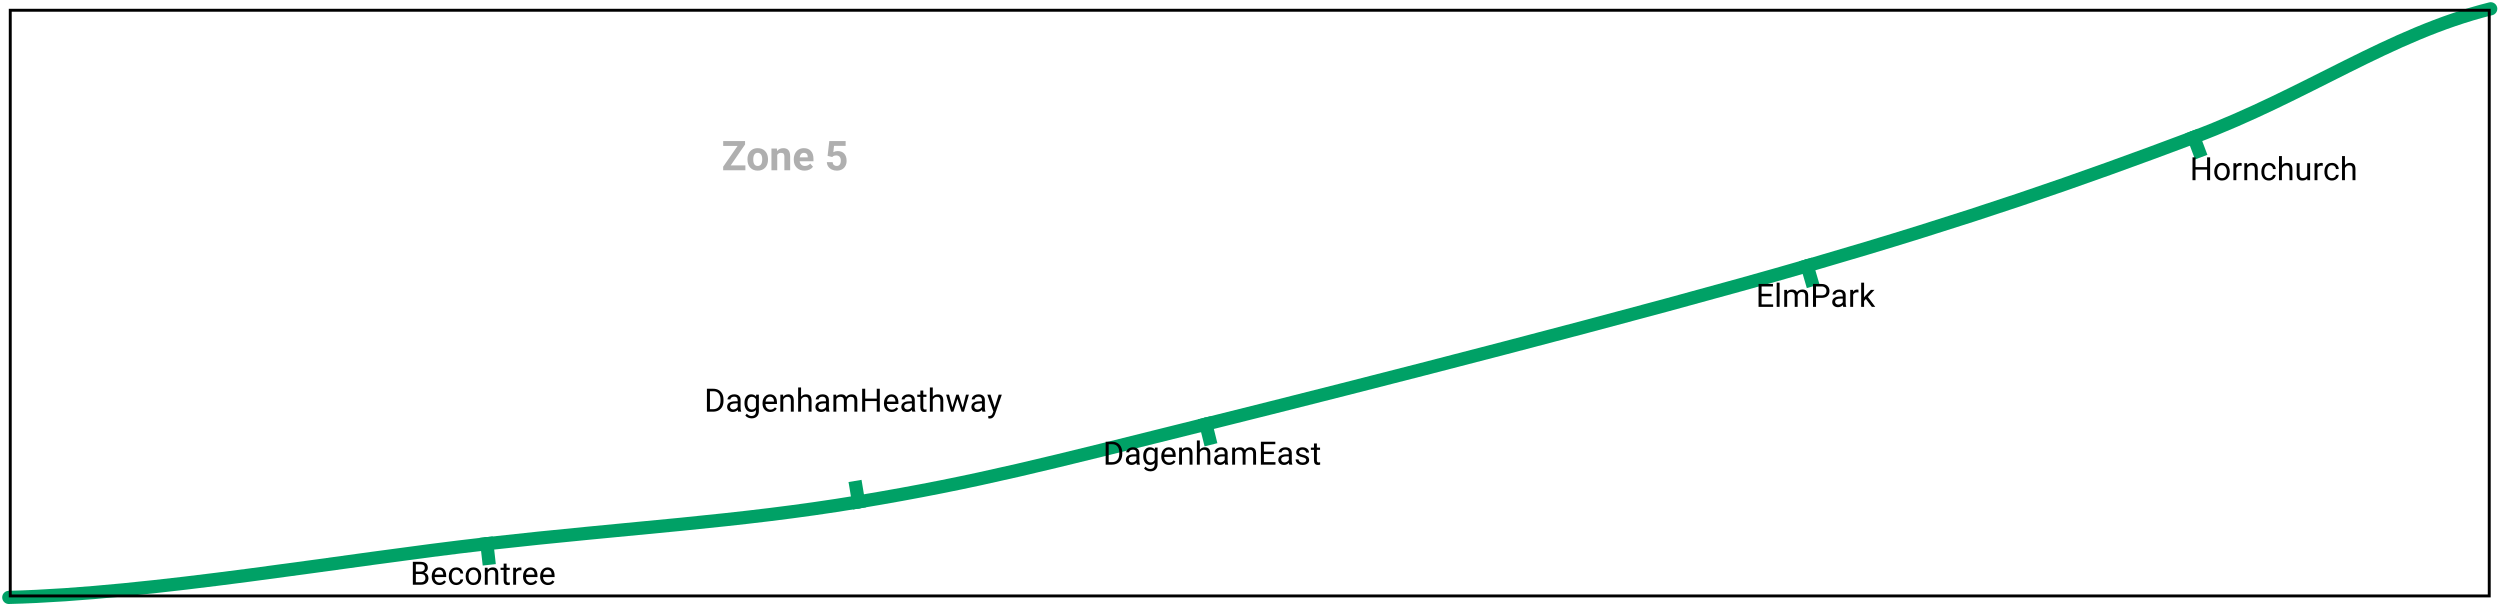
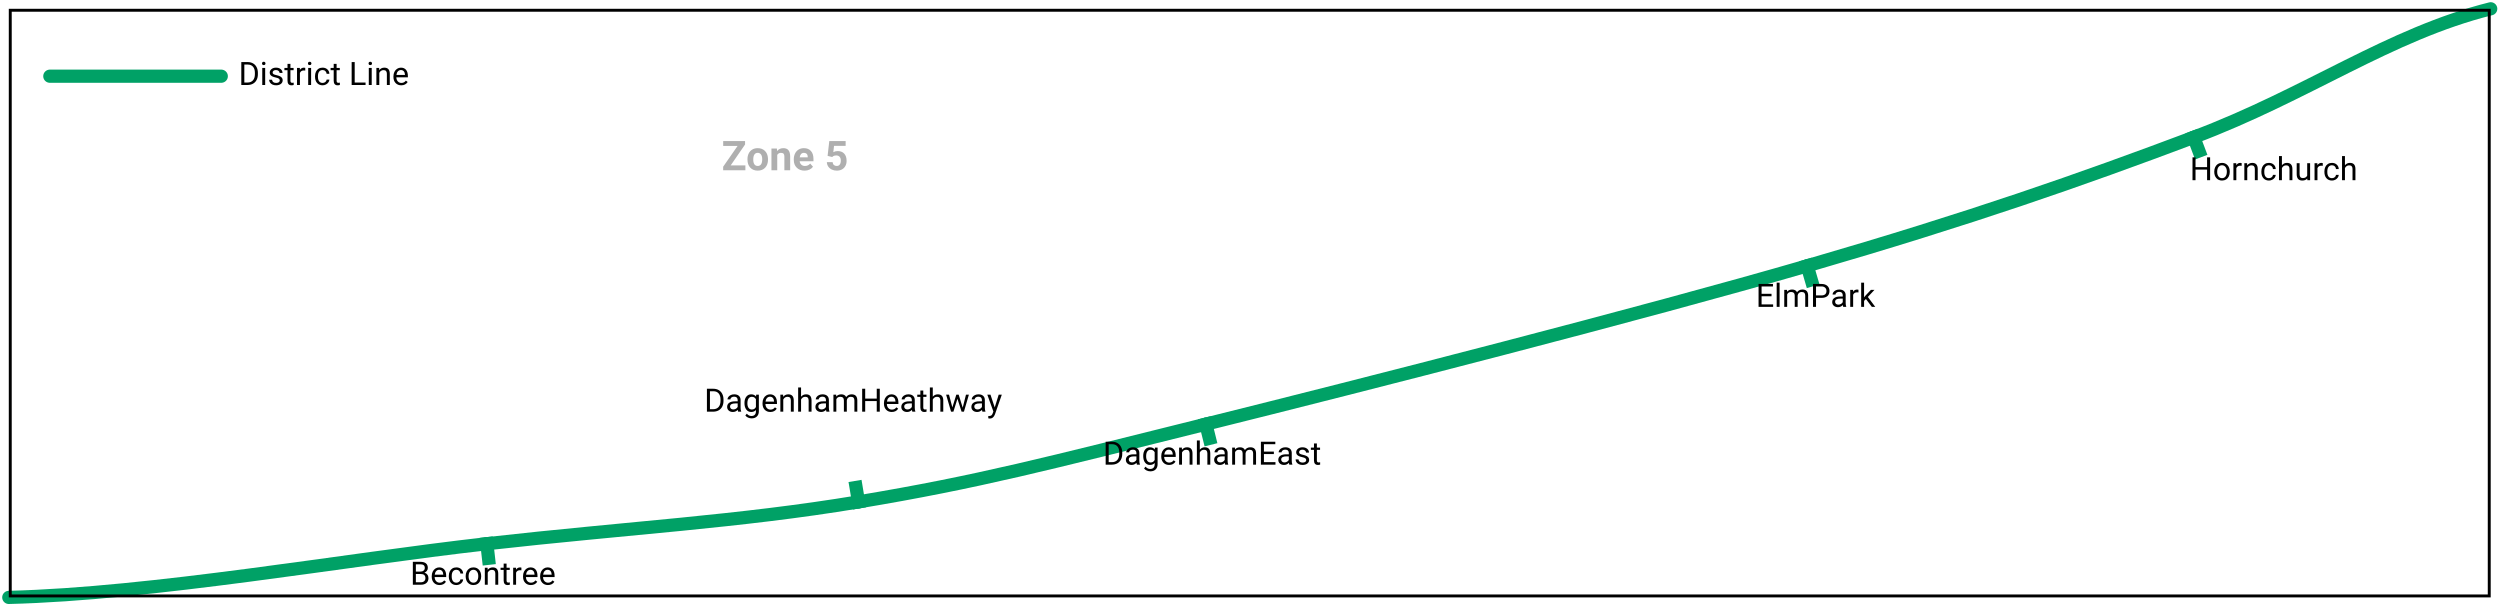
<svg xmlns="http://www.w3.org/2000/svg" width="853" height="207" viewBox="0 0 853 207" fill="none">
  <g id="MapOverview">
    <g id="district_line">
      <path id="path645" d="M3 203.834C51.852 202.648 117.801 190.948 166.122 185.517" stroke="#00A166" stroke-width="4.5" stroke-linecap="round" />
      <path id="path647" d="M166.122 185.516C214.442 180.085 252.036 178.043 292.923 171.243" stroke="#00A166" stroke-width="4.5" stroke-linecap="round" />
      <path id="path649" d="M292.923 171.243C333.809 164.444 357.492 158.144 411.441 144.72" stroke="#00A166" stroke-width="4.5" stroke-linecap="round" />
      <path id="path651" d="M411.441 144.72C465.39 131.296 560.438 107.015 616.617 90.7" stroke="#00A166" stroke-width="4.5" stroke-linecap="round" />
+       <path id="path651_2" d="M17 26C38.5 26 52 26 75.5 26" stroke="#00A166" stroke-width="4.5" stroke-linecap="round" />
      <path id="path653" d="M616.617 90.7C672.796 74.385 709.647 61.447 748.516 46.831" stroke="#00A166" stroke-width="4.5" stroke-linecap="round" />
      <path id="path655" d="M748.516 46.83C787.385 32.214 815.209 11.66 849.83 3" stroke="#00A166" stroke-width="4.5" stroke-linecap="round" />
    </g>
    <path id="line1041" d="M166.124 185.514L166.684 190.484" stroke="#00A166" stroke-width="4.5" stroke-linecap="square" />
    <path id="line1043" d="M292.924 171.244L292.104 166.314" stroke="#00A166" stroke-width="4.5" stroke-linecap="square" />
    <path id="line1053" d="M411.444 144.724L412.644 149.574" stroke="#00A166" stroke-width="4.5" stroke-linecap="square" />
    <path id="line1057" d="M616.614 90.704L618.014 95.504" stroke="#00A166" stroke-width="4.5" stroke-linecap="square" />
    <path id="line1073" d="M748.514 46.834L750.274 51.514" stroke="#00A166" stroke-width="4.5" stroke-linecap="square" />
    <path id="becontree" d="M140.862 199.514V191.694H143.418C144.267 191.694 144.904 191.869 145.331 192.22C145.76 192.571 145.975 193.09 145.975 193.778C145.975 194.143 145.871 194.467 145.664 194.75C145.456 195.029 145.173 195.246 144.815 195.4C145.237 195.518 145.57 195.744 145.814 196.077C146.061 196.406 146.185 196.8 146.185 197.258C146.185 197.96 145.957 198.512 145.502 198.913C145.048 199.314 144.405 199.514 143.574 199.514H140.862ZM141.893 195.856V198.671H143.596C144.076 198.671 144.453 198.547 144.729 198.3C145.008 198.05 145.148 197.706 145.148 197.269C145.148 196.327 144.636 195.856 143.612 195.856H141.893ZM141.893 195.029H143.451C143.902 195.029 144.262 194.917 144.53 194.691C144.802 194.465 144.938 194.159 144.938 193.772C144.938 193.343 144.813 193.031 144.562 192.838C144.312 192.641 143.931 192.542 143.418 192.542H141.893V195.029ZM149.971 199.622C149.183 199.622 148.542 199.364 148.048 198.848C147.554 198.329 147.307 197.636 147.307 196.77V196.587C147.307 196.01 147.416 195.497 147.635 195.045C147.857 194.591 148.165 194.236 148.559 193.982C148.956 193.724 149.386 193.595 149.848 193.595C150.603 193.595 151.19 193.844 151.609 194.342C152.028 194.84 152.238 195.552 152.238 196.479V196.893H148.301C148.315 197.466 148.482 197.93 148.8 198.284C149.123 198.635 149.531 198.811 150.025 198.811C150.376 198.811 150.673 198.739 150.917 198.596C151.16 198.452 151.373 198.263 151.556 198.026L152.163 198.499C151.676 199.247 150.945 199.622 149.971 199.622ZM149.848 194.412C149.447 194.412 149.11 194.558 148.838 194.852C148.566 195.142 148.397 195.55 148.333 196.077H151.244V196.001C151.215 195.497 151.079 195.106 150.836 194.831C150.592 194.551 150.263 194.412 149.848 194.412ZM155.724 198.811C156.078 198.811 156.388 198.703 156.653 198.488C156.918 198.273 157.065 198.005 157.093 197.683H158.033C158.015 198.016 157.901 198.333 157.689 198.633C157.478 198.934 157.195 199.174 156.841 199.353C156.49 199.532 156.118 199.622 155.724 199.622C154.932 199.622 154.302 199.358 153.833 198.832C153.368 198.302 153.135 197.579 153.135 196.662V196.496C153.135 195.93 153.239 195.427 153.446 194.986C153.654 194.546 153.951 194.204 154.338 193.96C154.728 193.717 155.188 193.595 155.718 193.595C156.37 193.595 156.911 193.79 157.34 194.181C157.774 194.571 158.005 195.078 158.033 195.701H157.093C157.065 195.325 156.921 195.017 156.664 194.777C156.409 194.533 156.094 194.412 155.718 194.412C155.213 194.412 154.821 194.594 154.542 194.959C154.266 195.321 154.128 195.846 154.128 196.533V196.721C154.128 197.391 154.266 197.906 154.542 198.268C154.818 198.63 155.212 198.811 155.724 198.811ZM158.887 196.555C158.887 195.985 158.998 195.473 159.22 195.019C159.446 194.564 159.757 194.213 160.155 193.966C160.556 193.719 161.012 193.595 161.524 193.595C162.316 193.595 162.955 193.869 163.442 194.417C163.932 194.965 164.178 195.694 164.178 196.603V196.673C164.178 197.239 164.069 197.747 163.85 198.198C163.635 198.646 163.326 198.995 162.921 199.246C162.52 199.496 162.058 199.622 161.535 199.622C160.747 199.622 160.108 199.348 159.618 198.8C159.131 198.252 158.887 197.527 158.887 196.625V196.555ZM159.886 196.673C159.886 197.317 160.035 197.835 160.332 198.225C160.633 198.615 161.034 198.811 161.535 198.811C162.04 198.811 162.441 198.614 162.738 198.22C163.035 197.822 163.184 197.267 163.184 196.555C163.184 195.917 163.032 195.402 162.728 195.008C162.427 194.61 162.026 194.412 161.524 194.412C161.034 194.412 160.638 194.607 160.337 194.997C160.037 195.387 159.886 195.946 159.886 196.673ZM166.364 193.703L166.396 194.433C166.84 193.875 167.42 193.595 168.136 193.595C169.364 193.595 169.984 194.288 169.995 195.674V199.514H169.001V195.668C168.997 195.25 168.901 194.94 168.711 194.739C168.525 194.539 168.233 194.438 167.835 194.438C167.513 194.438 167.23 194.524 166.987 194.696C166.743 194.868 166.554 195.094 166.417 195.373V199.514H165.424V193.703H166.364ZM172.841 192.295V193.703H173.926V194.471H172.841V198.075C172.841 198.307 172.89 198.483 172.986 198.601C173.083 198.716 173.248 198.773 173.48 198.773C173.595 198.773 173.753 198.751 173.953 198.708V199.514C173.692 199.586 173.438 199.622 173.19 199.622C172.746 199.622 172.412 199.487 172.186 199.219C171.96 198.95 171.848 198.569 171.848 198.075V194.471H170.79V193.703H171.848V192.295H172.841ZM177.901 194.594C177.75 194.569 177.588 194.557 177.412 194.557C176.76 194.557 176.318 194.834 176.085 195.389V199.514H175.092V193.703H176.059L176.075 194.374C176.401 193.855 176.862 193.595 177.46 193.595C177.654 193.595 177.801 193.62 177.901 193.67V194.594ZM181.124 199.622C180.336 199.622 179.695 199.364 179.201 198.848C178.707 198.329 178.459 197.636 178.459 196.77V196.587C178.459 196.01 178.569 195.497 178.787 195.045C179.009 194.591 179.317 194.236 179.711 193.982C180.108 193.724 180.538 193.595 181 193.595C181.756 193.595 182.343 193.844 182.762 194.342C183.181 194.84 183.39 195.552 183.39 196.479V196.893H179.453C179.467 197.466 179.634 197.93 179.953 198.284C180.275 198.635 180.683 198.811 181.177 198.811C181.528 198.811 181.825 198.739 182.069 198.596C182.312 198.452 182.525 198.263 182.708 198.026L183.315 198.499C182.828 199.247 182.097 199.622 181.124 199.622ZM181 194.412C180.599 194.412 180.262 194.558 179.99 194.852C179.718 195.142 179.55 195.55 179.485 196.077H182.396V196.001C182.368 195.497 182.232 195.106 181.988 194.831C181.745 194.551 181.415 194.412 181 194.412ZM186.957 199.622C186.169 199.622 185.528 199.364 185.034 198.848C184.54 198.329 184.292 197.636 184.292 196.77V196.587C184.292 196.01 184.402 195.497 184.62 195.045C184.842 194.591 185.15 194.236 185.544 193.982C185.941 193.724 186.371 193.595 186.833 193.595C187.589 193.595 188.176 193.844 188.595 194.342C189.014 194.84 189.223 195.552 189.223 196.479V196.893H185.286C185.3 197.466 185.467 197.93 185.786 198.284C186.108 198.635 186.516 198.811 187.01 198.811C187.361 198.811 187.658 198.739 187.902 198.596C188.145 198.452 188.358 198.263 188.541 198.026L189.148 198.499C188.661 199.247 187.931 199.622 186.957 199.622ZM186.833 194.412C186.432 194.412 186.095 194.558 185.823 194.852C185.551 195.142 185.383 195.55 185.318 196.077H188.229V196.001C188.201 195.497 188.065 195.106 187.821 194.831C187.578 194.551 187.248 194.412 186.833 194.412Z" fill="black" />
    <path id="dagenham_heathway" d="M241.202 140.464V132.644H243.409C244.09 132.644 244.691 132.794 245.214 133.095C245.737 133.396 246.139 133.823 246.422 134.378C246.709 134.933 246.854 135.571 246.857 136.291V136.79C246.857 137.528 246.714 138.174 246.428 138.729C246.145 139.284 245.738 139.71 245.208 140.007C244.682 140.305 244.068 140.457 243.366 140.464H241.202ZM242.233 133.492V139.621H243.318C244.113 139.621 244.73 139.374 245.171 138.879C245.615 138.385 245.837 137.682 245.837 136.769V136.312C245.837 135.424 245.627 134.735 245.208 134.244C244.793 133.75 244.202 133.499 243.436 133.492H242.233ZM251.853 140.464C251.795 140.349 251.749 140.145 251.713 139.852C251.251 140.331 250.7 140.571 250.059 140.571C249.486 140.571 249.015 140.41 248.646 140.088C248.281 139.762 248.098 139.35 248.098 138.853C248.098 138.247 248.327 137.778 248.786 137.445C249.248 137.109 249.896 136.94 250.73 136.94H251.697V136.484C251.697 136.137 251.593 135.861 251.385 135.657C251.178 135.449 250.871 135.345 250.467 135.345C250.112 135.345 249.815 135.435 249.575 135.614C249.335 135.793 249.215 136.009 249.215 136.264H248.216C248.216 135.974 248.318 135.694 248.522 135.426C248.73 135.154 249.009 134.939 249.36 134.781C249.715 134.624 250.103 134.545 250.526 134.545C251.195 134.545 251.72 134.713 252.1 135.05C252.479 135.383 252.676 135.843 252.69 136.43V139.105C252.69 139.639 252.758 140.063 252.895 140.378V140.464H251.853ZM250.204 139.707C250.515 139.707 250.811 139.626 251.09 139.465C251.369 139.304 251.571 139.094 251.697 138.836V137.644H250.918C249.701 137.644 249.092 138 249.092 138.713C249.092 139.024 249.196 139.268 249.403 139.443C249.611 139.619 249.878 139.707 250.204 139.707ZM254.012 137.51C254.012 136.604 254.221 135.884 254.64 135.351C255.059 134.813 255.614 134.545 256.305 134.545C257.014 134.545 257.567 134.796 257.965 135.297L258.013 134.652H258.921V140.324C258.921 141.076 258.697 141.669 258.25 142.102C257.806 142.535 257.208 142.752 256.456 142.752C256.037 142.752 255.627 142.662 255.226 142.483C254.825 142.304 254.518 142.059 254.307 141.748L254.823 141.151C255.249 141.678 255.77 141.941 256.386 141.941C256.869 141.941 257.245 141.805 257.514 141.533C257.786 141.261 257.922 140.877 257.922 140.383V139.884C257.524 140.342 256.982 140.571 256.294 140.571C255.614 140.571 255.063 140.297 254.64 139.75C254.221 139.202 254.012 138.455 254.012 137.51ZM255.011 137.623C255.011 138.278 255.145 138.793 255.414 139.169C255.682 139.542 256.058 139.728 256.542 139.728C257.168 139.728 257.628 139.443 257.922 138.874V136.221C257.618 135.666 257.161 135.388 256.552 135.388C256.069 135.388 255.691 135.576 255.419 135.952C255.147 136.328 255.011 136.885 255.011 137.623ZM262.836 140.571C262.049 140.571 261.408 140.313 260.914 139.798C260.419 139.279 260.172 138.586 260.172 137.719V137.537C260.172 136.96 260.282 136.446 260.5 135.995C260.722 135.54 261.03 135.186 261.424 134.932C261.821 134.674 262.251 134.545 262.713 134.545C263.468 134.545 264.056 134.794 264.475 135.292C264.894 135.789 265.103 136.502 265.103 137.429V137.843H261.166C261.18 138.416 261.347 138.879 261.666 139.234C261.988 139.585 262.396 139.76 262.89 139.76C263.241 139.76 263.538 139.689 263.782 139.545C264.025 139.402 264.238 139.212 264.421 138.976L265.028 139.449C264.541 140.197 263.81 140.571 262.836 140.571ZM262.713 135.361C262.312 135.361 261.975 135.508 261.703 135.802C261.431 136.092 261.263 136.5 261.198 137.026H264.109V136.951C264.081 136.446 263.945 136.056 263.701 135.78C263.458 135.501 263.128 135.361 262.713 135.361ZM267.198 134.652L267.23 135.383C267.674 134.824 268.254 134.545 268.97 134.545C270.198 134.545 270.818 135.238 270.829 136.624V140.464H269.835V136.618C269.831 136.199 269.735 135.889 269.545 135.689C269.359 135.488 269.067 135.388 268.669 135.388C268.347 135.388 268.064 135.474 267.821 135.646C267.577 135.818 267.388 136.043 267.251 136.323V140.464H266.258V134.652H267.198ZM273.321 135.356C273.761 134.815 274.334 134.545 275.04 134.545C276.268 134.545 276.887 135.238 276.898 136.624V140.464H275.904V136.618C275.901 136.199 275.804 135.889 275.614 135.689C275.428 135.488 275.136 135.388 274.739 135.388C274.417 135.388 274.134 135.474 273.89 135.646C273.647 135.818 273.457 136.043 273.321 136.323V140.464H272.327V132.214H273.321V135.356ZM281.974 140.464C281.916 140.349 281.87 140.145 281.834 139.852C281.372 140.331 280.821 140.571 280.18 140.571C279.607 140.571 279.136 140.41 278.767 140.088C278.402 139.762 278.219 139.35 278.219 138.853C278.219 138.247 278.448 137.778 278.907 137.445C279.369 137.109 280.017 136.94 280.851 136.94H281.818V136.484C281.818 136.137 281.714 135.861 281.506 135.657C281.299 135.449 280.993 135.345 280.588 135.345C280.233 135.345 279.936 135.435 279.696 135.614C279.456 135.793 279.336 136.009 279.336 136.264H278.337C278.337 135.974 278.439 135.694 278.644 135.426C278.851 135.154 279.131 134.939 279.481 134.781C279.836 134.624 280.224 134.545 280.647 134.545C281.317 134.545 281.841 134.713 282.221 135.05C282.6 135.383 282.797 135.843 282.812 136.43V139.105C282.812 139.639 282.88 140.063 283.016 140.378V140.464H281.974ZM280.325 139.707C280.636 139.707 280.932 139.626 281.211 139.465C281.49 139.304 281.693 139.094 281.818 138.836V137.644H281.039C279.822 137.644 279.213 138 279.213 138.713C279.213 139.024 279.317 139.268 279.524 139.443C279.732 139.619 279.999 139.707 280.325 139.707ZM285.304 134.652L285.331 135.297C285.757 134.796 286.331 134.545 287.055 134.545C287.868 134.545 288.421 134.856 288.714 135.479C288.908 135.2 289.158 134.975 289.466 134.803C289.778 134.631 290.145 134.545 290.567 134.545C291.842 134.545 292.49 135.22 292.512 136.57V140.464H291.518V136.629C291.518 136.214 291.423 135.904 291.233 135.7C291.044 135.492 290.725 135.388 290.277 135.388C289.909 135.388 289.602 135.499 289.359 135.721C289.115 135.94 288.974 136.235 288.935 136.607V140.464H287.936V136.656C287.936 135.811 287.522 135.388 286.695 135.388C286.043 135.388 285.597 135.666 285.357 136.221V140.464H284.364V134.652H285.304ZM300.182 140.464H299.145V136.849H295.203V140.464H294.171V132.644H295.203V136.006H299.145V132.644H300.182V140.464ZM304.269 140.571C303.481 140.571 302.84 140.313 302.346 139.798C301.852 139.279 301.605 138.586 301.605 137.719V137.537C301.605 136.96 301.714 136.446 301.933 135.995C302.155 135.54 302.463 135.186 302.856 134.932C303.254 134.674 303.684 134.545 304.146 134.545C304.901 134.545 305.488 134.794 305.907 135.292C306.326 135.789 306.536 136.502 306.536 137.429V137.843H302.599C302.613 138.416 302.779 138.879 303.098 139.234C303.42 139.585 303.829 139.76 304.323 139.76C304.674 139.76 304.971 139.689 305.214 139.545C305.458 139.402 305.671 139.212 305.854 138.976L306.46 139.449C305.973 140.197 305.243 140.571 304.269 140.571ZM304.146 135.361C303.744 135.361 303.408 135.508 303.136 135.802C302.864 136.092 302.695 136.5 302.631 137.026H305.542V136.951C305.513 136.446 305.377 136.056 305.134 135.78C304.89 135.501 304.561 135.361 304.146 135.361ZM311.278 140.464C311.221 140.349 311.174 140.145 311.139 139.852C310.677 140.331 310.125 140.571 309.484 140.571C308.911 140.571 308.441 140.41 308.072 140.088C307.707 139.762 307.524 139.35 307.524 138.853C307.524 138.247 307.753 137.778 308.211 137.445C308.673 137.109 309.321 136.94 310.156 136.94H311.123V136.484C311.123 136.137 311.019 135.861 310.811 135.657C310.603 135.449 310.297 135.345 309.893 135.345C309.538 135.345 309.241 135.435 309.001 135.614C308.761 135.793 308.641 136.009 308.641 136.264H307.642C307.642 135.974 307.744 135.694 307.948 135.426C308.156 135.154 308.435 134.939 308.786 134.781C309.141 134.624 309.529 134.545 309.952 134.545C310.621 134.545 311.146 134.713 311.525 135.05C311.905 135.383 312.102 135.843 312.116 136.43V139.105C312.116 139.639 312.184 140.063 312.32 140.378V140.464H311.278ZM309.629 139.707C309.941 139.707 310.236 139.626 310.516 139.465C310.795 139.304 310.997 139.094 311.123 138.836V137.644H310.344C309.126 137.644 308.518 138 308.518 138.713C308.518 139.024 308.621 139.268 308.829 139.443C309.037 139.619 309.304 139.707 309.629 139.707ZM315.022 133.245V134.652H316.107V135.42H315.022V139.024C315.022 139.257 315.07 139.433 315.167 139.551C315.264 139.665 315.428 139.723 315.661 139.723C315.776 139.723 315.933 139.701 316.134 139.658V140.464C315.872 140.535 315.618 140.571 315.371 140.571C314.927 140.571 314.592 140.437 314.367 140.168C314.141 139.9 314.028 139.519 314.028 139.024V135.42H312.97V134.652H314.028V133.245H315.022ZM318.266 135.356C318.707 134.815 319.279 134.545 319.985 134.545C321.213 134.545 321.833 135.238 321.843 136.624V140.464H320.85V136.618C320.846 136.199 320.749 135.889 320.56 135.689C320.373 135.488 320.082 135.388 319.684 135.388C319.362 135.388 319.079 135.474 318.835 135.646C318.592 135.818 318.402 136.043 318.266 136.323V140.464H317.272V132.214H318.266V135.356ZM328.477 139.094L329.594 134.652H330.587L328.896 140.464H328.09L326.677 136.06L325.302 140.464H324.497L322.81 134.652H323.798L324.942 139.003L326.296 134.652H327.096L328.477 139.094ZM335.19 140.464C335.133 140.349 335.087 140.145 335.051 139.852C334.589 140.331 334.037 140.571 333.396 140.571C332.824 140.571 332.353 140.41 331.984 140.088C331.619 139.762 331.436 139.35 331.436 138.853C331.436 138.247 331.665 137.778 332.124 137.445C332.585 137.109 333.234 136.94 334.068 136.94H335.035V136.484C335.035 136.137 334.931 135.861 334.723 135.657C334.515 135.449 334.209 135.345 333.805 135.345C333.45 135.345 333.153 135.435 332.913 135.614C332.673 135.793 332.553 136.009 332.553 136.264H331.554C331.554 135.974 331.656 135.694 331.86 135.426C332.068 135.154 332.347 134.939 332.698 134.781C333.053 134.624 333.441 134.545 333.864 134.545C334.533 134.545 335.058 134.713 335.438 135.05C335.817 135.383 336.014 135.843 336.028 136.43V139.105C336.028 139.639 336.096 140.063 336.232 140.378V140.464H335.19ZM333.542 139.707C333.853 139.707 334.148 139.626 334.428 139.465C334.707 139.304 334.909 139.094 335.035 138.836V137.644H334.256C333.038 137.644 332.43 138 332.43 138.713C332.43 139.024 332.534 139.268 332.741 139.443C332.949 139.619 333.216 139.707 333.542 139.707ZM339.401 139.008L340.755 134.652H341.818L339.482 141.361C339.12 142.328 338.546 142.811 337.758 142.811L337.57 142.795L337.199 142.725V141.919L337.468 141.941C337.804 141.941 338.066 141.873 338.252 141.737C338.442 141.601 338.597 141.352 338.719 140.99L338.939 140.399L336.866 134.652H337.951L339.401 139.008Z" fill="black" />
+     <path id="dagenham_heathway_2" d="M82.334 29V21.18H84.541C85.222 21.18 85.823 21.33 86.346 21.631C86.869 21.932 87.272 22.36 87.555 22.915C87.841 23.47 87.986 24.107 87.99 24.827V25.326C87.99 26.064 87.847 26.71 87.56 27.265C87.277 27.82 86.871 28.246 86.341 28.544C85.814 28.841 85.2 28.993 84.499 29H82.334ZM83.365 22.028V28.157H84.45C85.245 28.157 85.863 27.91 86.303 27.416C86.747 26.921 86.969 26.218 86.969 25.305V24.848C86.969 23.96 86.76 23.271 86.341 22.78C85.925 22.286 85.335 22.035 84.568 22.028H83.365ZM90.477 29H89.483V23.189H90.477V29ZM89.402 21.647C89.402 21.486 89.451 21.35 89.547 21.239C89.648 21.128 89.794 21.072 89.988 21.072C90.181 21.072 90.328 21.128 90.428 21.239C90.528 21.35 90.579 21.486 90.579 21.647C90.579 21.808 90.528 21.942 90.428 22.05C90.328 22.157 90.181 22.211 89.988 22.211C89.794 22.211 89.648 22.157 89.547 22.05C89.451 21.942 89.402 21.808 89.402 21.647ZM95.456 27.459C95.456 27.19 95.353 26.982 95.149 26.835C94.949 26.685 94.596 26.556 94.091 26.449C93.59 26.341 93.191 26.212 92.894 26.062C92.6 25.912 92.382 25.733 92.238 25.525C92.099 25.317 92.029 25.07 92.029 24.784C92.029 24.308 92.229 23.905 92.63 23.575C93.035 23.246 93.551 23.081 94.177 23.081C94.836 23.081 95.37 23.251 95.778 23.591C96.19 23.931 96.395 24.366 96.395 24.896H95.397C95.397 24.624 95.28 24.39 95.047 24.193C94.818 23.996 94.528 23.898 94.177 23.898C93.816 23.898 93.533 23.976 93.329 24.134C93.124 24.291 93.022 24.497 93.022 24.752C93.022 24.991 93.117 25.172 93.307 25.294C93.497 25.416 93.839 25.532 94.333 25.643C94.831 25.754 95.234 25.887 95.541 26.041C95.849 26.195 96.077 26.381 96.224 26.599C96.374 26.814 96.449 27.077 96.449 27.389C96.449 27.908 96.242 28.325 95.826 28.64C95.411 28.952 94.872 29.107 94.21 29.107C93.744 29.107 93.332 29.025 92.974 28.86C92.616 28.696 92.335 28.466 92.131 28.173C91.93 27.876 91.83 27.555 91.83 27.211H92.824C92.842 27.544 92.974 27.809 93.221 28.006C93.472 28.2 93.801 28.296 94.21 28.296C94.585 28.296 94.886 28.221 95.112 28.071C95.341 27.917 95.456 27.713 95.456 27.459ZM99.092 21.781V23.189H100.177V23.956H99.092V27.561C99.092 27.793 99.14 27.969 99.237 28.087C99.334 28.201 99.498 28.259 99.731 28.259C99.846 28.259 100.003 28.237 100.204 28.194V29C99.942 29.072 99.688 29.107 99.441 29.107C98.997 29.107 98.662 28.973 98.436 28.705C98.211 28.436 98.098 28.055 98.098 27.561V23.956H97.04V23.189H98.098V21.781H99.092ZM104.151 24.08C104.001 24.055 103.838 24.043 103.663 24.043C103.011 24.043 102.569 24.32 102.336 24.875V29H101.342V23.189H102.309L102.325 23.86C102.651 23.341 103.113 23.081 103.711 23.081C103.904 23.081 104.051 23.106 104.151 23.156V24.08ZM106.149 29H105.156V23.189H106.149V29ZM105.075 21.647C105.075 21.486 105.124 21.35 105.22 21.239C105.32 21.128 105.467 21.072 105.661 21.072C105.854 21.072 106.001 21.128 106.101 21.239C106.201 21.35 106.251 21.486 106.251 21.647C106.251 21.808 106.201 21.942 106.101 22.05C106.001 22.157 105.854 22.211 105.661 22.211C105.467 22.211 105.32 22.157 105.22 22.05C105.124 21.942 105.075 21.808 105.075 21.647ZM110.076 28.296C110.43 28.296 110.74 28.189 111.005 27.974C111.27 27.759 111.417 27.491 111.445 27.169H112.385C112.367 27.502 112.253 27.818 112.042 28.119C111.83 28.42 111.547 28.66 111.193 28.839C110.842 29.018 110.47 29.107 110.076 29.107C109.284 29.107 108.654 28.844 108.185 28.318C107.72 27.788 107.487 27.065 107.487 26.148V25.981C107.487 25.416 107.591 24.913 107.798 24.472C108.006 24.032 108.303 23.69 108.69 23.446C109.08 23.203 109.54 23.081 110.07 23.081C110.722 23.081 111.263 23.276 111.692 23.666C112.126 24.057 112.357 24.564 112.385 25.186H111.445C111.417 24.811 111.273 24.503 111.016 24.263C110.761 24.019 110.446 23.898 110.07 23.898C109.565 23.898 109.173 24.08 108.894 24.445C108.618 24.807 108.48 25.331 108.48 26.019V26.207C108.48 26.877 108.618 27.392 108.894 27.754C109.17 28.116 109.564 28.296 110.076 28.296ZM114.851 21.781V23.189H115.936V23.956H114.851V27.561C114.851 27.793 114.899 27.969 114.996 28.087C115.092 28.201 115.257 28.259 115.49 28.259C115.604 28.259 115.762 28.237 115.962 28.194V29C115.701 29.072 115.447 29.107 115.2 29.107C114.756 29.107 114.421 28.973 114.195 28.705C113.97 28.436 113.857 28.055 113.857 27.561V23.956H112.799V23.189H113.857V21.781H114.851ZM121.022 28.157H124.728V29H119.985V21.18H121.022V28.157ZM126.828 29H125.834V23.189H126.828V29ZM125.754 21.647C125.754 21.486 125.802 21.35 125.899 21.239C125.999 21.128 126.146 21.072 126.339 21.072C126.533 21.072 126.68 21.128 126.78 21.239C126.88 21.35 126.93 21.486 126.93 21.647C126.93 21.808 126.88 21.942 126.78 22.05C126.68 22.157 126.533 22.211 126.339 22.211C126.146 22.211 125.999 22.157 125.899 22.05C125.802 21.942 125.754 21.808 125.754 21.647ZM129.363 23.189L129.396 23.919C129.84 23.36 130.42 23.081 131.136 23.081C132.364 23.081 132.983 23.774 132.994 25.16V29H132V25.154C131.997 24.735 131.9 24.426 131.71 24.225C131.524 24.025 131.232 23.924 130.835 23.924C130.513 23.924 130.23 24.01 129.986 24.182C129.743 24.354 129.553 24.58 129.417 24.859V29H128.423V23.189H129.363ZM136.904 29.107C136.117 29.107 135.476 28.85 134.981 28.334C134.487 27.815 134.24 27.122 134.24 26.255V26.073C134.24 25.496 134.349 24.982 134.568 24.531C134.79 24.076 135.098 23.722 135.492 23.468C135.889 23.21 136.319 23.081 136.781 23.081C137.536 23.081 138.124 23.33 138.542 23.828C138.961 24.325 139.171 25.038 139.171 25.965V26.379H135.234C135.248 26.952 135.415 27.416 135.733 27.77C136.056 28.121 136.464 28.296 136.958 28.296C137.309 28.296 137.606 28.225 137.85 28.081C138.093 27.938 138.306 27.748 138.489 27.512L139.096 27.985C138.609 28.733 137.878 29.107 136.904 29.107ZM136.781 23.898C136.38 23.898 136.043 24.044 135.771 24.338C135.499 24.628 135.331 25.036 135.266 25.562H138.177V25.487C138.149 24.982 138.013 24.592 137.769 24.316C137.526 24.037 137.196 23.898 136.781 23.898Z" fill="black" />
    <path id="dagenham_east" d="M377.252 158.534V150.714H379.459C380.14 150.714 380.741 150.864 381.264 151.165C381.787 151.466 382.19 151.894 382.473 152.449C382.759 153.004 382.904 153.641 382.908 154.361V154.86C382.908 155.598 382.764 156.244 382.478 156.799C382.195 157.354 381.789 157.78 381.259 158.078C380.732 158.375 380.118 158.527 379.417 158.534H377.252ZM378.283 151.562V157.691H379.368C380.163 157.691 380.781 157.444 381.221 156.95C381.665 156.456 381.887 155.752 381.887 154.839V154.382C381.887 153.494 381.678 152.805 381.259 152.314C380.843 151.82 380.253 151.57 379.486 151.562H378.283ZM387.903 158.534C387.846 158.42 387.799 158.215 387.763 157.922C387.301 158.402 386.75 158.642 386.109 158.642C385.536 158.642 385.065 158.48 384.696 158.158C384.331 157.832 384.148 157.421 384.148 156.923C384.148 156.318 384.378 155.849 384.836 155.516C385.298 155.179 385.946 155.011 386.78 155.011H387.747V154.554C387.747 154.207 387.643 153.931 387.436 153.727C387.228 153.519 386.922 153.416 386.517 153.416C386.163 153.416 385.865 153.505 385.625 153.684C385.386 153.863 385.266 154.08 385.266 154.334H384.267C384.267 154.044 384.369 153.765 384.573 153.496C384.78 153.224 385.06 153.009 385.411 152.852C385.765 152.694 386.154 152.615 386.576 152.615C387.246 152.615 387.77 152.784 388.15 153.12C388.529 153.453 388.726 153.913 388.741 154.5V157.175C388.741 157.709 388.809 158.133 388.945 158.448V158.534H387.903ZM386.254 157.777C386.565 157.777 386.861 157.696 387.14 157.535C387.419 157.374 387.622 157.165 387.747 156.907V155.714H386.968C385.751 155.714 385.142 156.071 385.142 156.783C385.142 157.095 385.246 157.338 385.454 157.514C385.661 157.689 385.928 157.777 386.254 157.777ZM390.062 155.58C390.062 154.674 390.271 153.954 390.69 153.421C391.109 152.884 391.664 152.615 392.355 152.615C393.064 152.615 393.618 152.866 394.015 153.367L394.063 152.723H394.971V158.395C394.971 159.146 394.747 159.739 394.3 160.172C393.856 160.606 393.258 160.822 392.506 160.822C392.087 160.822 391.677 160.733 391.276 160.554C390.875 160.375 390.569 160.129 390.357 159.818L390.873 159.222C391.299 159.748 391.82 160.011 392.436 160.011C392.919 160.011 393.295 159.875 393.564 159.603C393.836 159.331 393.972 158.948 393.972 158.454V157.954C393.575 158.412 393.032 158.642 392.345 158.642C391.664 158.642 391.113 158.368 390.69 157.82C390.271 157.272 390.062 156.525 390.062 155.58ZM391.061 155.693C391.061 156.348 391.195 156.864 391.464 157.24C391.732 157.612 392.108 157.798 392.592 157.798C393.218 157.798 393.679 157.514 393.972 156.944V154.291C393.668 153.736 393.211 153.458 392.603 153.458C392.119 153.458 391.741 153.646 391.469 154.022C391.197 154.398 391.061 154.955 391.061 155.693ZM398.887 158.642C398.099 158.642 397.458 158.384 396.964 157.868C396.47 157.349 396.223 156.656 396.223 155.79V155.607C396.223 155.03 396.332 154.517 396.55 154.065C396.772 153.611 397.08 153.256 397.474 153.002C397.872 152.744 398.301 152.615 398.763 152.615C399.519 152.615 400.106 152.864 400.525 153.362C400.944 153.86 401.153 154.572 401.153 155.5V155.913H397.216C397.231 156.486 397.397 156.95 397.716 157.304C398.038 157.655 398.446 157.831 398.94 157.831C399.291 157.831 399.589 157.759 399.832 157.616C400.076 157.472 400.289 157.283 400.471 157.046L401.078 157.519C400.591 158.267 399.861 158.642 398.887 158.642ZM398.763 153.432C398.362 153.432 398.026 153.578 397.753 153.872C397.481 154.162 397.313 154.57 397.249 155.097H400.16V155.021C400.131 154.517 399.995 154.126 399.751 153.851C399.508 153.571 399.179 153.432 398.763 153.432ZM403.248 152.723L403.28 153.453C403.724 152.895 404.304 152.615 405.021 152.615C406.249 152.615 406.868 153.308 406.879 154.694V158.534H405.885V154.688C405.882 154.27 405.785 153.96 405.595 153.759C405.409 153.559 405.117 153.458 404.72 153.458C404.397 153.458 404.115 153.544 403.871 153.716C403.628 153.888 403.438 154.114 403.302 154.393V158.534H402.308V152.723H403.248ZM409.371 153.426C409.812 152.886 410.384 152.615 411.09 152.615C412.318 152.615 412.938 153.308 412.948 154.694V158.534H411.955V154.688C411.951 154.27 411.854 153.96 411.665 153.759C411.478 153.559 411.187 153.458 410.789 153.458C410.467 153.458 410.184 153.544 409.94 153.716C409.697 153.888 409.507 154.114 409.371 154.393V158.534H408.377V150.284H409.371V153.426ZM418.024 158.534C417.967 158.42 417.92 158.215 417.884 157.922C417.422 158.402 416.871 158.642 416.23 158.642C415.657 158.642 415.186 158.48 414.817 158.158C414.452 157.832 414.27 157.421 414.27 156.923C414.27 156.318 414.499 155.849 414.957 155.516C415.419 155.179 416.067 155.011 416.901 155.011H417.868V154.554C417.868 154.207 417.764 153.931 417.557 153.727C417.349 153.519 417.043 153.416 416.638 153.416C416.284 153.416 415.986 153.505 415.747 153.684C415.507 153.863 415.387 154.08 415.387 154.334H414.388C414.388 154.044 414.49 153.765 414.694 153.496C414.902 153.224 415.181 153.009 415.532 152.852C415.886 152.694 416.275 152.615 416.697 152.615C417.367 152.615 417.891 152.784 418.271 153.12C418.651 153.453 418.847 153.913 418.862 154.5V157.175C418.862 157.709 418.93 158.133 419.066 158.448V158.534H418.024ZM416.375 157.777C416.687 157.777 416.982 157.696 417.261 157.535C417.541 157.374 417.743 157.165 417.868 156.907V155.714H417.089C415.872 155.714 415.263 156.071 415.263 156.783C415.263 157.095 415.367 157.338 415.575 157.514C415.782 157.689 416.049 157.777 416.375 157.777ZM421.354 152.723L421.381 153.367C421.807 152.866 422.382 152.615 423.105 152.615C423.918 152.615 424.471 152.927 424.765 153.55C424.958 153.271 425.209 153.045 425.517 152.873C425.828 152.701 426.195 152.615 426.618 152.615C427.892 152.615 428.541 153.29 428.562 154.64V158.534H427.568V154.699C427.568 154.284 427.473 153.974 427.284 153.77C427.094 153.562 426.775 153.458 426.328 153.458C425.959 153.458 425.653 153.569 425.409 153.792C425.166 154.01 425.024 154.305 424.985 154.678V158.534H423.986V154.726C423.986 153.881 423.572 153.458 422.745 153.458C422.093 153.458 421.648 153.736 421.408 154.291V158.534H420.414V152.723H421.354ZM434.642 154.919H431.253V157.691H435.19V158.534H430.222V150.714H435.136V151.562H431.253V154.076H434.642V154.919ZM439.906 158.534C439.848 158.42 439.802 158.215 439.766 157.922C439.304 158.402 438.753 158.642 438.112 158.642C437.539 158.642 437.068 158.48 436.699 158.158C436.334 157.832 436.151 157.421 436.151 156.923C436.151 156.318 436.381 155.849 436.839 155.516C437.301 155.179 437.949 155.011 438.783 155.011H439.75V154.554C439.75 154.207 439.646 153.931 439.438 153.727C439.231 153.519 438.925 153.416 438.52 153.416C438.166 153.416 437.868 153.505 437.628 153.684C437.389 153.863 437.269 154.08 437.269 154.334H436.27C436.27 154.044 436.372 153.765 436.576 153.496C436.783 153.224 437.063 153.009 437.414 152.852C437.768 152.694 438.157 152.615 438.579 152.615C439.249 152.615 439.773 152.784 440.153 153.12C440.532 153.453 440.729 153.913 440.744 154.5V157.175C440.744 157.709 440.812 158.133 440.948 158.448V158.534H439.906ZM438.257 157.777C438.568 157.777 438.864 157.696 439.143 157.535C439.422 157.374 439.625 157.165 439.75 156.907V155.714H438.971C437.754 155.714 437.145 156.071 437.145 156.783C437.145 157.095 437.249 157.338 437.457 157.514C437.664 157.689 437.931 157.777 438.257 157.777ZM445.685 156.993C445.685 156.724 445.583 156.516 445.379 156.37C445.178 156.219 444.826 156.09 444.321 155.983C443.819 155.875 443.42 155.747 443.123 155.596C442.829 155.446 442.611 155.267 442.468 155.059C442.328 154.851 442.258 154.604 442.258 154.318C442.258 153.842 442.459 153.439 442.86 153.109C443.264 152.78 443.78 152.615 444.407 152.615C445.066 152.615 445.599 152.785 446.007 153.125C446.419 153.466 446.625 153.901 446.625 154.431H445.626C445.626 154.159 445.51 153.924 445.277 153.727C445.048 153.53 444.758 153.432 444.407 153.432C444.045 153.432 443.762 153.51 443.558 153.668C443.354 153.826 443.252 154.031 443.252 154.286C443.252 154.526 443.347 154.706 443.537 154.828C443.726 154.95 444.068 155.066 444.562 155.177C445.06 155.288 445.463 155.421 445.771 155.575C446.079 155.729 446.306 155.915 446.453 156.133C446.604 156.348 446.679 156.611 446.679 156.923C446.679 157.442 446.471 157.859 446.056 158.174C445.64 158.486 445.101 158.642 444.439 158.642C443.973 158.642 443.562 158.559 443.204 158.395C442.846 158.23 442.564 158.001 442.36 157.707C442.16 157.41 442.06 157.089 442.06 156.746H443.053C443.071 157.079 443.204 157.344 443.451 157.541C443.701 157.734 444.031 157.831 444.439 157.831C444.815 157.831 445.116 157.755 445.341 157.605C445.57 157.451 445.685 157.247 445.685 156.993ZM449.321 151.315V152.723H450.406V153.491H449.321V157.095C449.321 157.327 449.37 157.503 449.466 157.621C449.563 157.736 449.728 157.793 449.96 157.793C450.075 157.793 450.233 157.771 450.433 157.729V158.534C450.172 158.606 449.917 158.642 449.67 158.642C449.226 158.642 448.892 158.507 448.666 158.239C448.44 157.97 448.328 157.589 448.328 157.095V153.491H447.27V152.723H448.328V151.315H449.321Z" fill="black" />
    <path id="elm_park" d="M604.442 101.089H601.053V103.861H604.99V104.704H600.022V96.884H604.937V97.732H601.053V100.246H604.442V101.089ZM607.198 104.704H606.204V96.454H607.198V104.704ZM609.728 98.893L609.754 99.537C610.181 99.036 610.755 98.785 611.479 98.785C612.291 98.785 612.845 99.097 613.138 99.72C613.332 99.44 613.582 99.215 613.89 99.043C614.202 98.871 614.569 98.785 614.991 98.785C616.266 98.785 616.914 99.46 616.936 100.81V104.704H615.942V100.869C615.942 100.454 615.847 100.144 615.657 99.94C615.467 99.732 615.149 99.628 614.701 99.628C614.332 99.628 614.026 99.739 613.783 99.961C613.539 100.18 613.398 100.475 613.358 100.848V104.704H612.359V100.896C612.359 100.051 611.946 99.628 611.119 99.628C610.467 99.628 610.021 99.906 609.781 100.461V104.704H608.788V98.893H609.728ZM619.626 101.643V104.704H618.595V96.884H621.479C622.335 96.884 623.005 97.102 623.488 97.539C623.975 97.976 624.219 98.554 624.219 99.274C624.219 100.033 623.981 100.618 623.504 101.03C623.032 101.438 622.353 101.643 621.469 101.643H619.626ZM619.626 100.799H621.479C622.031 100.799 622.453 100.67 622.747 100.413C623.041 100.151 623.188 99.775 623.188 99.285C623.188 98.819 623.041 98.447 622.747 98.168C622.453 97.888 622.051 97.743 621.539 97.732H619.626V100.799ZM628.902 104.704C628.845 104.59 628.799 104.385 628.763 104.092C628.301 104.572 627.749 104.812 627.108 104.812C626.535 104.812 626.065 104.65 625.696 104.328C625.331 104.002 625.148 103.59 625.148 103.093C625.148 102.488 625.377 102.019 625.835 101.686C626.297 101.349 626.945 101.181 627.78 101.181H628.747V100.724C628.747 100.377 628.643 100.101 628.435 99.897C628.227 99.689 627.921 99.585 627.517 99.585C627.162 99.585 626.865 99.675 626.625 99.854C626.385 100.033 626.265 100.25 626.265 100.504H625.266C625.266 100.214 625.368 99.935 625.572 99.666C625.78 99.394 626.059 99.179 626.41 99.022C626.765 98.864 627.153 98.785 627.576 98.785C628.245 98.785 628.77 98.954 629.149 99.29C629.529 99.623 629.726 100.083 629.74 100.67V103.345C629.74 103.879 629.808 104.303 629.944 104.618V104.704H628.902ZM627.253 103.947C627.565 103.947 627.86 103.866 628.14 103.705C628.419 103.544 628.621 103.334 628.747 103.077V101.884H627.968C626.75 101.884 626.142 102.241 626.142 102.953C626.142 103.265 626.245 103.508 626.453 103.684C626.661 103.859 626.928 103.947 627.253 103.947ZM634.107 99.784C633.957 99.759 633.794 99.747 633.618 99.747C632.966 99.747 632.524 100.024 632.292 100.579V104.704H631.298V98.893H632.265L632.281 99.564C632.607 99.045 633.069 98.785 633.667 98.785C633.86 98.785 634.007 98.81 634.107 98.86V99.784ZM636.647 102.013L636.024 102.663V104.704H635.031V96.454H636.024V101.444L636.556 100.805L638.366 98.893H639.575L637.313 101.32L639.838 104.704H638.672L636.647 102.013Z" fill="black" />
    <path id="hornchurch" d="M754.092 61.494H753.055V57.879H749.113V61.494H748.082V53.674H749.113V57.036H753.055V53.674H754.092V61.494ZM755.504 58.535C755.504 57.965 755.615 57.453 755.837 56.998C756.063 56.544 756.375 56.193 756.772 55.946C757.173 55.699 757.63 55.575 758.142 55.575C758.933 55.575 759.572 55.849 760.059 56.397C760.55 56.945 760.795 57.673 760.795 58.583V58.653C760.795 59.219 760.686 59.727 760.467 60.178C760.252 60.626 759.943 60.975 759.538 61.226C759.137 61.476 758.675 61.602 758.152 61.602C757.365 61.602 756.725 61.328 756.235 60.78C755.748 60.232 755.504 59.507 755.504 58.605V58.535ZM756.503 58.653C756.503 59.297 756.652 59.815 756.949 60.205C757.25 60.595 757.651 60.791 758.152 60.791C758.657 60.791 759.058 60.594 759.355 60.2C759.653 59.802 759.801 59.247 759.801 58.535C759.801 57.897 759.649 57.382 759.345 56.988C759.044 56.59 758.643 56.392 758.142 56.392C757.651 56.392 757.255 56.587 756.955 56.977C756.654 57.367 756.503 57.926 756.503 58.653ZM764.85 56.574C764.7 56.549 764.537 56.537 764.361 56.537C763.71 56.537 763.267 56.814 763.035 57.369V61.494H762.041V55.683H763.008L763.024 56.354C763.35 55.835 763.812 55.575 764.41 55.575C764.603 55.575 764.75 55.6 764.85 55.65V56.574ZM766.708 55.683L766.741 56.413C767.185 55.855 767.765 55.575 768.481 55.575C769.709 55.575 770.329 56.268 770.339 57.654V61.494H769.346V57.648C769.342 57.23 769.245 56.92 769.056 56.719C768.869 56.519 768.578 56.419 768.18 56.419C767.858 56.419 767.575 56.504 767.332 56.676C767.088 56.848 766.898 57.074 766.762 57.353V61.494H765.769V55.683H766.708ZM774.169 60.791C774.523 60.791 774.833 60.683 775.098 60.468C775.363 60.253 775.51 59.985 775.539 59.663H776.479C776.461 59.996 776.346 60.312 776.135 60.613C775.924 60.914 775.641 61.154 775.286 61.333C774.935 61.512 774.563 61.602 774.169 61.602C773.378 61.602 772.747 61.338 772.278 60.812C771.813 60.282 771.58 59.559 771.58 58.642V58.476C771.58 57.91 771.684 57.407 771.892 56.966C772.099 56.526 772.396 56.184 772.783 55.94C773.174 55.697 773.634 55.575 774.164 55.575C774.815 55.575 775.356 55.77 775.786 56.161C776.219 56.551 776.45 57.058 776.479 57.681H775.539C775.51 57.305 775.367 56.997 775.109 56.757C774.855 56.513 774.54 56.392 774.164 56.392C773.659 56.392 773.267 56.574 772.987 56.94C772.712 57.301 772.574 57.826 772.574 58.513V58.701C772.574 59.371 772.712 59.886 772.987 60.248C773.263 60.61 773.657 60.791 774.169 60.791ZM778.589 56.386C779.03 55.846 779.603 55.575 780.308 55.575C781.536 55.575 782.156 56.268 782.167 57.654V61.494H781.173V57.648C781.169 57.23 781.073 56.92 780.883 56.719C780.697 56.519 780.405 56.419 780.007 56.419C779.685 56.419 779.402 56.504 779.159 56.676C778.915 56.848 778.725 57.074 778.589 57.353V61.494H777.596V53.244H778.589V56.386ZM787.242 60.919C786.855 61.374 786.288 61.602 785.54 61.602C784.92 61.602 784.447 61.422 784.122 61.065C783.799 60.703 783.636 60.169 783.633 59.464V55.683H784.626V59.437C784.626 60.318 784.985 60.758 785.701 60.758C786.46 60.758 786.965 60.475 787.215 59.91V55.683H788.209V61.494H787.264L787.242 60.919ZM792.533 56.574C792.382 56.549 792.219 56.537 792.044 56.537C791.392 56.537 790.95 56.814 790.717 57.369V61.494H789.724V55.683H790.69L790.707 56.354C791.032 55.835 791.494 55.575 792.092 55.575C792.286 55.575 792.432 55.6 792.533 55.65V56.574ZM795.675 60.791C796.029 60.791 796.339 60.683 796.604 60.468C796.869 60.253 797.016 59.985 797.044 59.663H797.984C797.966 59.996 797.852 60.312 797.641 60.613C797.429 60.914 797.146 61.154 796.792 61.333C796.441 61.512 796.069 61.602 795.675 61.602C794.883 61.602 794.253 61.338 793.784 60.812C793.319 60.282 793.086 59.559 793.086 58.642V58.476C793.086 57.91 793.19 57.407 793.397 56.966C793.605 56.526 793.902 56.184 794.289 55.94C794.679 55.697 795.139 55.575 795.669 55.575C796.321 55.575 796.862 55.77 797.292 56.161C797.725 56.551 797.956 57.058 797.984 57.681H797.044C797.016 57.305 796.873 56.997 796.615 56.757C796.361 56.513 796.045 56.392 795.669 56.392C795.165 56.392 794.772 56.574 794.493 56.94C794.217 57.301 794.08 57.826 794.08 58.513V58.701C794.08 59.371 794.217 59.886 794.493 60.248C794.769 60.61 795.163 60.791 795.675 60.791ZM800.095 56.386C800.536 55.846 801.109 55.575 801.814 55.575C803.042 55.575 803.662 56.268 803.672 57.654V61.494H802.679V57.648C802.675 57.23 802.578 56.92 802.389 56.719C802.202 56.519 801.911 56.419 801.513 56.419C801.191 56.419 800.908 56.504 800.665 56.676C800.421 56.848 800.231 57.074 800.095 57.353V61.494H799.102V53.244H800.095V56.386Z" fill="black" />
    <path id="text3508" d="M249.307 56.437H254.324V58.084H246.743V56.881L251.665 49.792H246.75V48.131H254.215V49.307L249.307 56.437ZM255.035 54.317C255.035 53.584 255.176 52.93 255.459 52.355C255.742 51.781 256.147 51.337 256.676 51.023C257.209 50.708 257.826 50.551 258.528 50.551C259.526 50.551 260.34 50.856 260.969 51.467C261.602 52.078 261.955 52.907 262.028 53.955L262.042 54.461C262.042 55.596 261.725 56.507 261.092 57.195C260.458 57.879 259.608 58.221 258.542 58.221C257.476 58.221 256.623 57.879 255.985 57.195C255.352 56.512 255.035 55.582 255.035 54.406V54.317ZM257.011 54.461C257.011 55.163 257.143 55.7 257.407 56.074C257.672 56.443 258.05 56.628 258.542 56.628C259.021 56.628 259.394 56.446 259.663 56.081C259.932 55.712 260.066 55.124 260.066 54.317C260.066 53.629 259.932 53.096 259.663 52.718C259.394 52.34 259.016 52.15 258.528 52.15C258.045 52.15 257.672 52.34 257.407 52.718C257.143 53.092 257.011 53.672 257.011 54.461ZM265.077 50.688L265.139 51.542C265.667 50.881 266.376 50.551 267.265 50.551C268.049 50.551 268.632 50.781 269.015 51.241C269.397 51.702 269.593 52.39 269.603 53.306V58.084H267.627V53.353C267.627 52.934 267.536 52.631 267.354 52.444C267.171 52.253 266.868 52.157 266.444 52.157C265.888 52.157 265.471 52.394 265.193 52.868V58.084H263.218V50.688H265.077ZM274.511 58.221C273.426 58.221 272.542 57.888 271.858 57.223C271.179 56.557 270.84 55.671 270.84 54.563V54.372C270.84 53.629 270.983 52.966 271.271 52.383C271.558 51.795 271.963 51.344 272.487 51.029C273.016 50.71 273.618 50.551 274.292 50.551C275.304 50.551 276.099 50.87 276.678 51.508C277.261 52.146 277.553 53.05 277.553 54.222V55.028H272.843C272.907 55.511 273.098 55.899 273.417 56.19C273.741 56.482 274.148 56.628 274.641 56.628C275.402 56.628 275.996 56.352 276.425 55.801L277.396 56.888C277.099 57.307 276.698 57.635 276.192 57.872C275.687 58.105 275.126 58.221 274.511 58.221ZM274.285 52.15C273.893 52.15 273.574 52.283 273.328 52.547C273.087 52.811 272.932 53.19 272.863 53.682H275.611V53.524C275.602 53.087 275.484 52.75 275.256 52.513C275.028 52.271 274.704 52.15 274.285 52.15ZM282.379 53.19L282.953 48.131H288.531V49.778H284.573L284.327 51.918C284.797 51.667 285.296 51.542 285.824 51.542C286.772 51.542 287.515 51.836 288.053 52.424C288.59 53.012 288.859 53.834 288.859 54.892C288.859 55.534 288.723 56.111 288.449 56.621C288.18 57.127 287.793 57.521 287.287 57.804C286.781 58.082 286.184 58.221 285.496 58.221C284.895 58.221 284.336 58.1 283.821 57.858C283.306 57.612 282.898 57.268 282.598 56.826C282.301 56.384 282.144 55.88 282.126 55.315H284.081C284.122 55.73 284.266 56.054 284.512 56.286C284.762 56.514 285.088 56.628 285.489 56.628C285.936 56.628 286.28 56.468 286.521 56.149C286.763 55.826 286.884 55.37 286.884 54.782C286.884 54.217 286.745 53.784 286.467 53.483C286.189 53.183 285.795 53.032 285.284 53.032C284.815 53.032 284.434 53.155 284.143 53.401L283.951 53.579L282.379 53.19Z" fill="black" fill-opacity="0.314" />
    <rect x="3.5" y="3.5" width="845.83" height="199.834" stroke="black" />
  </g>
</svg>
